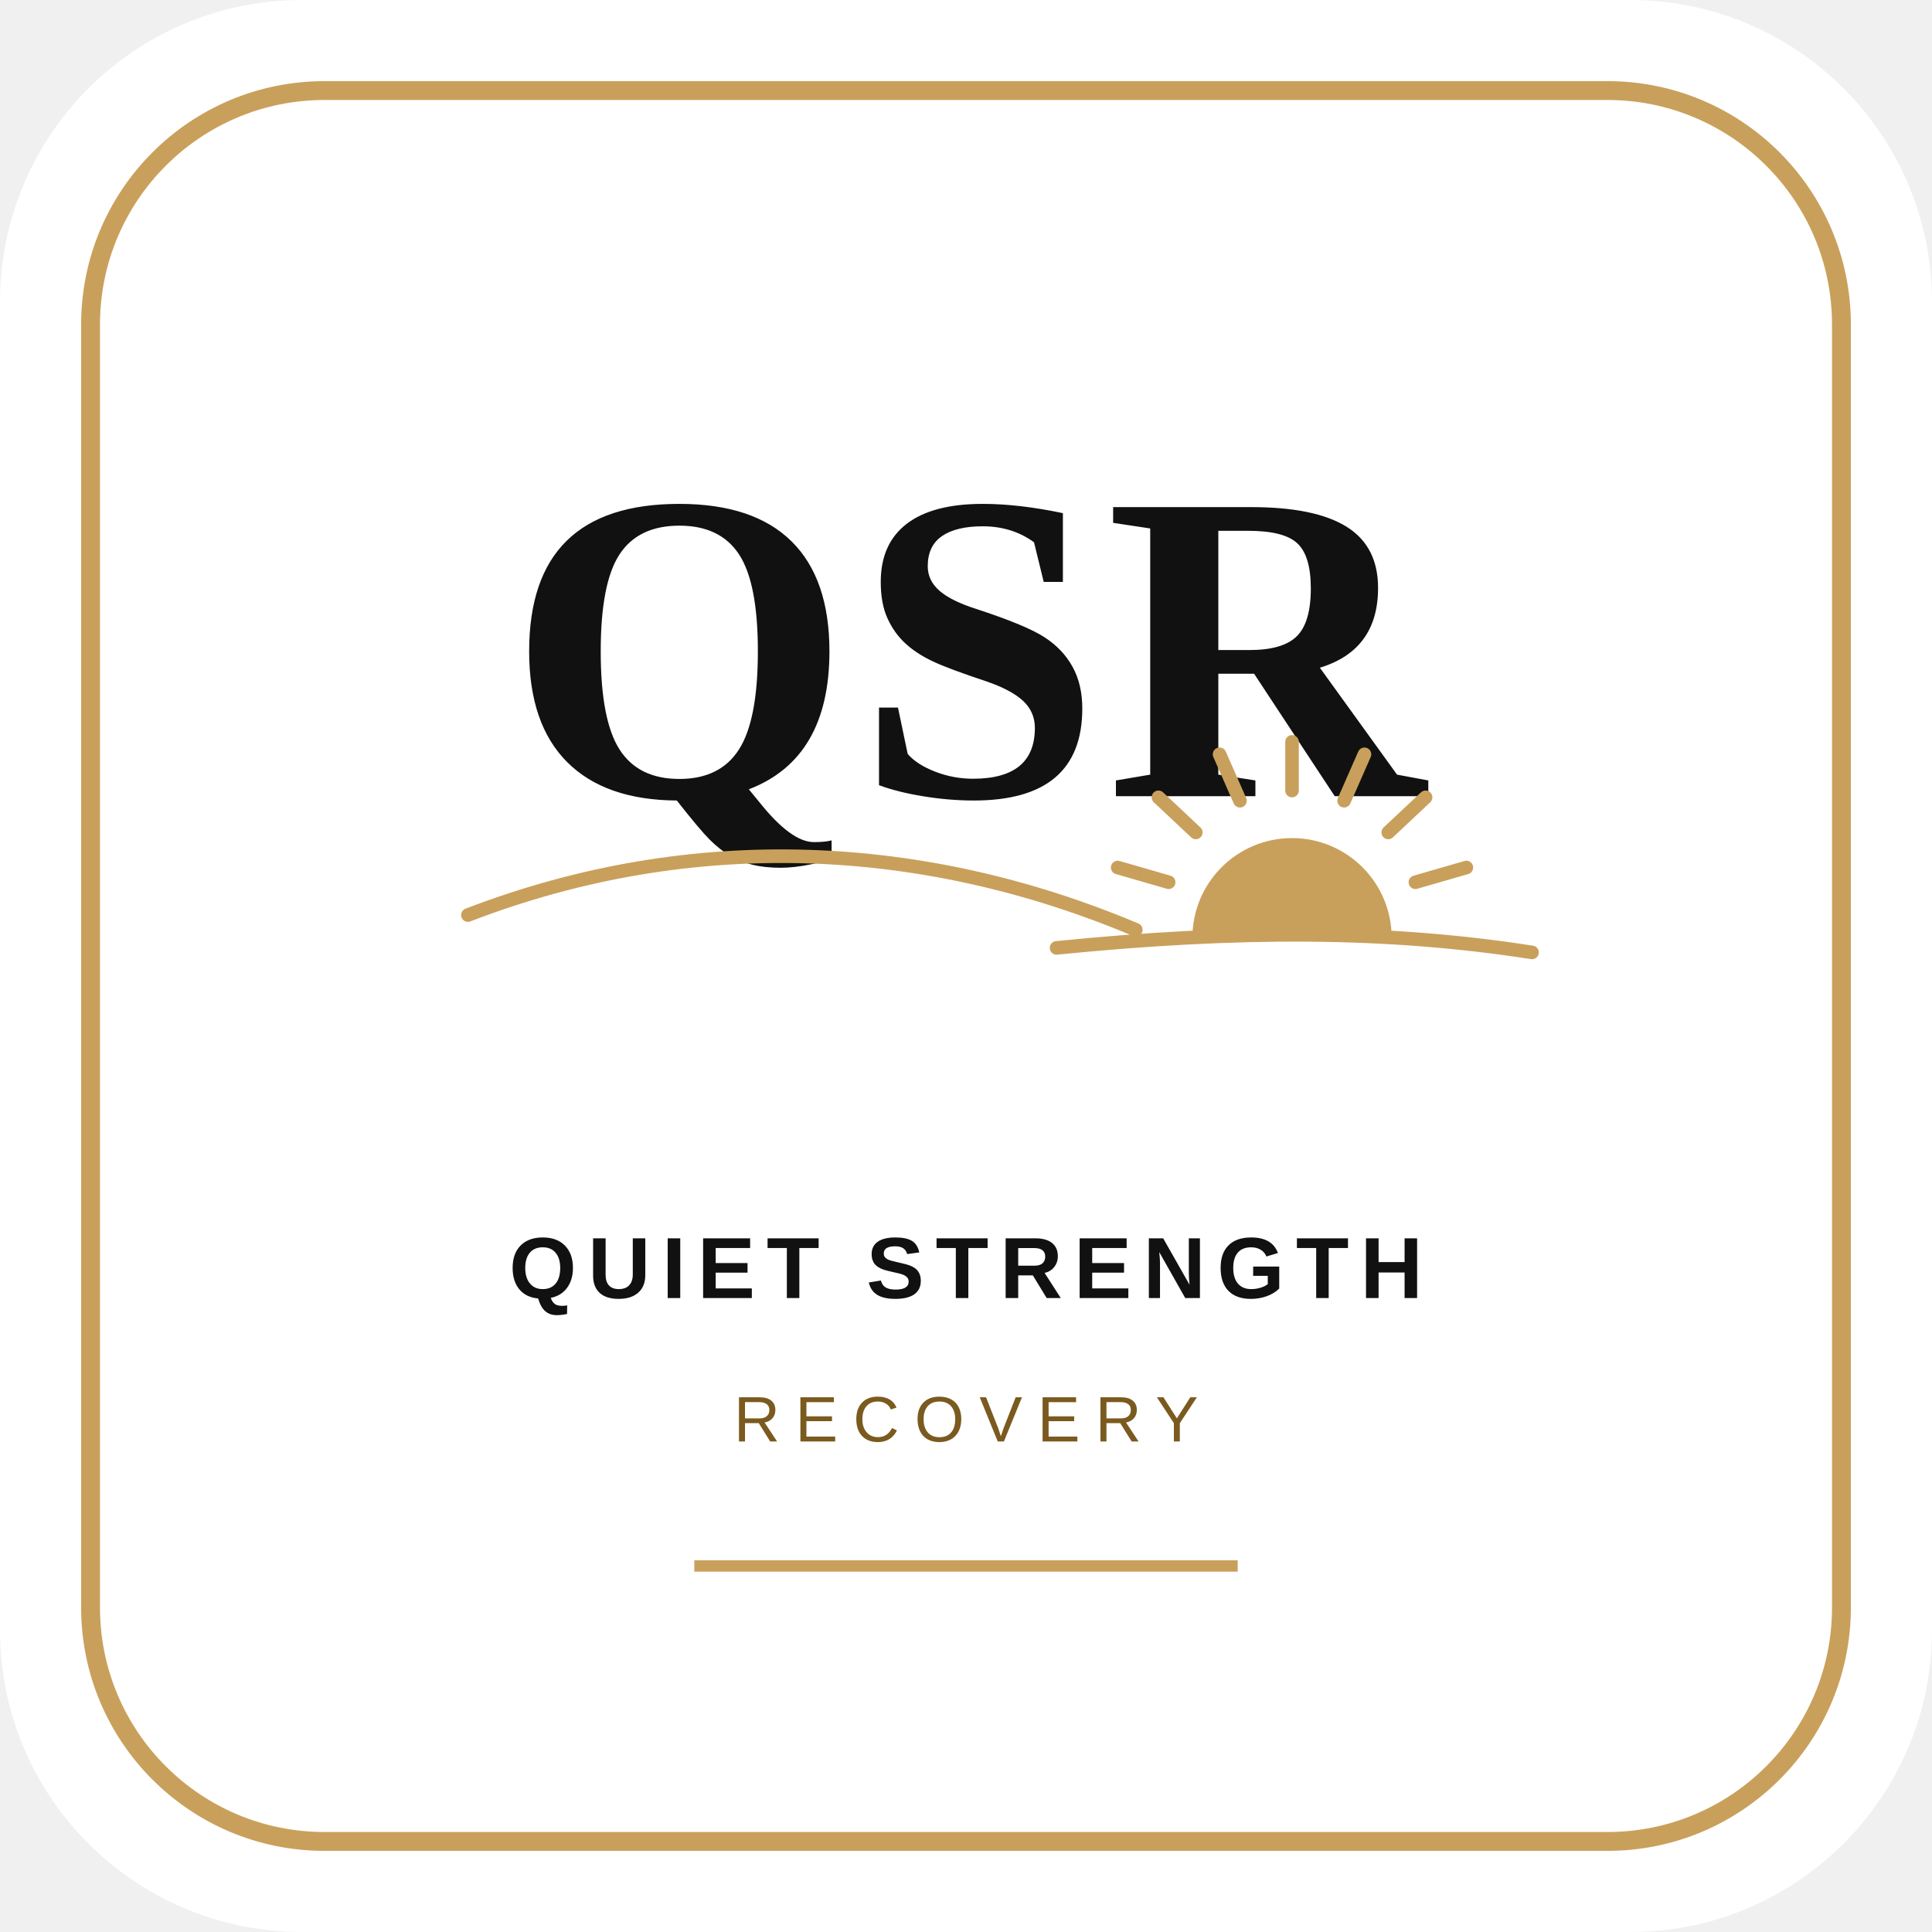
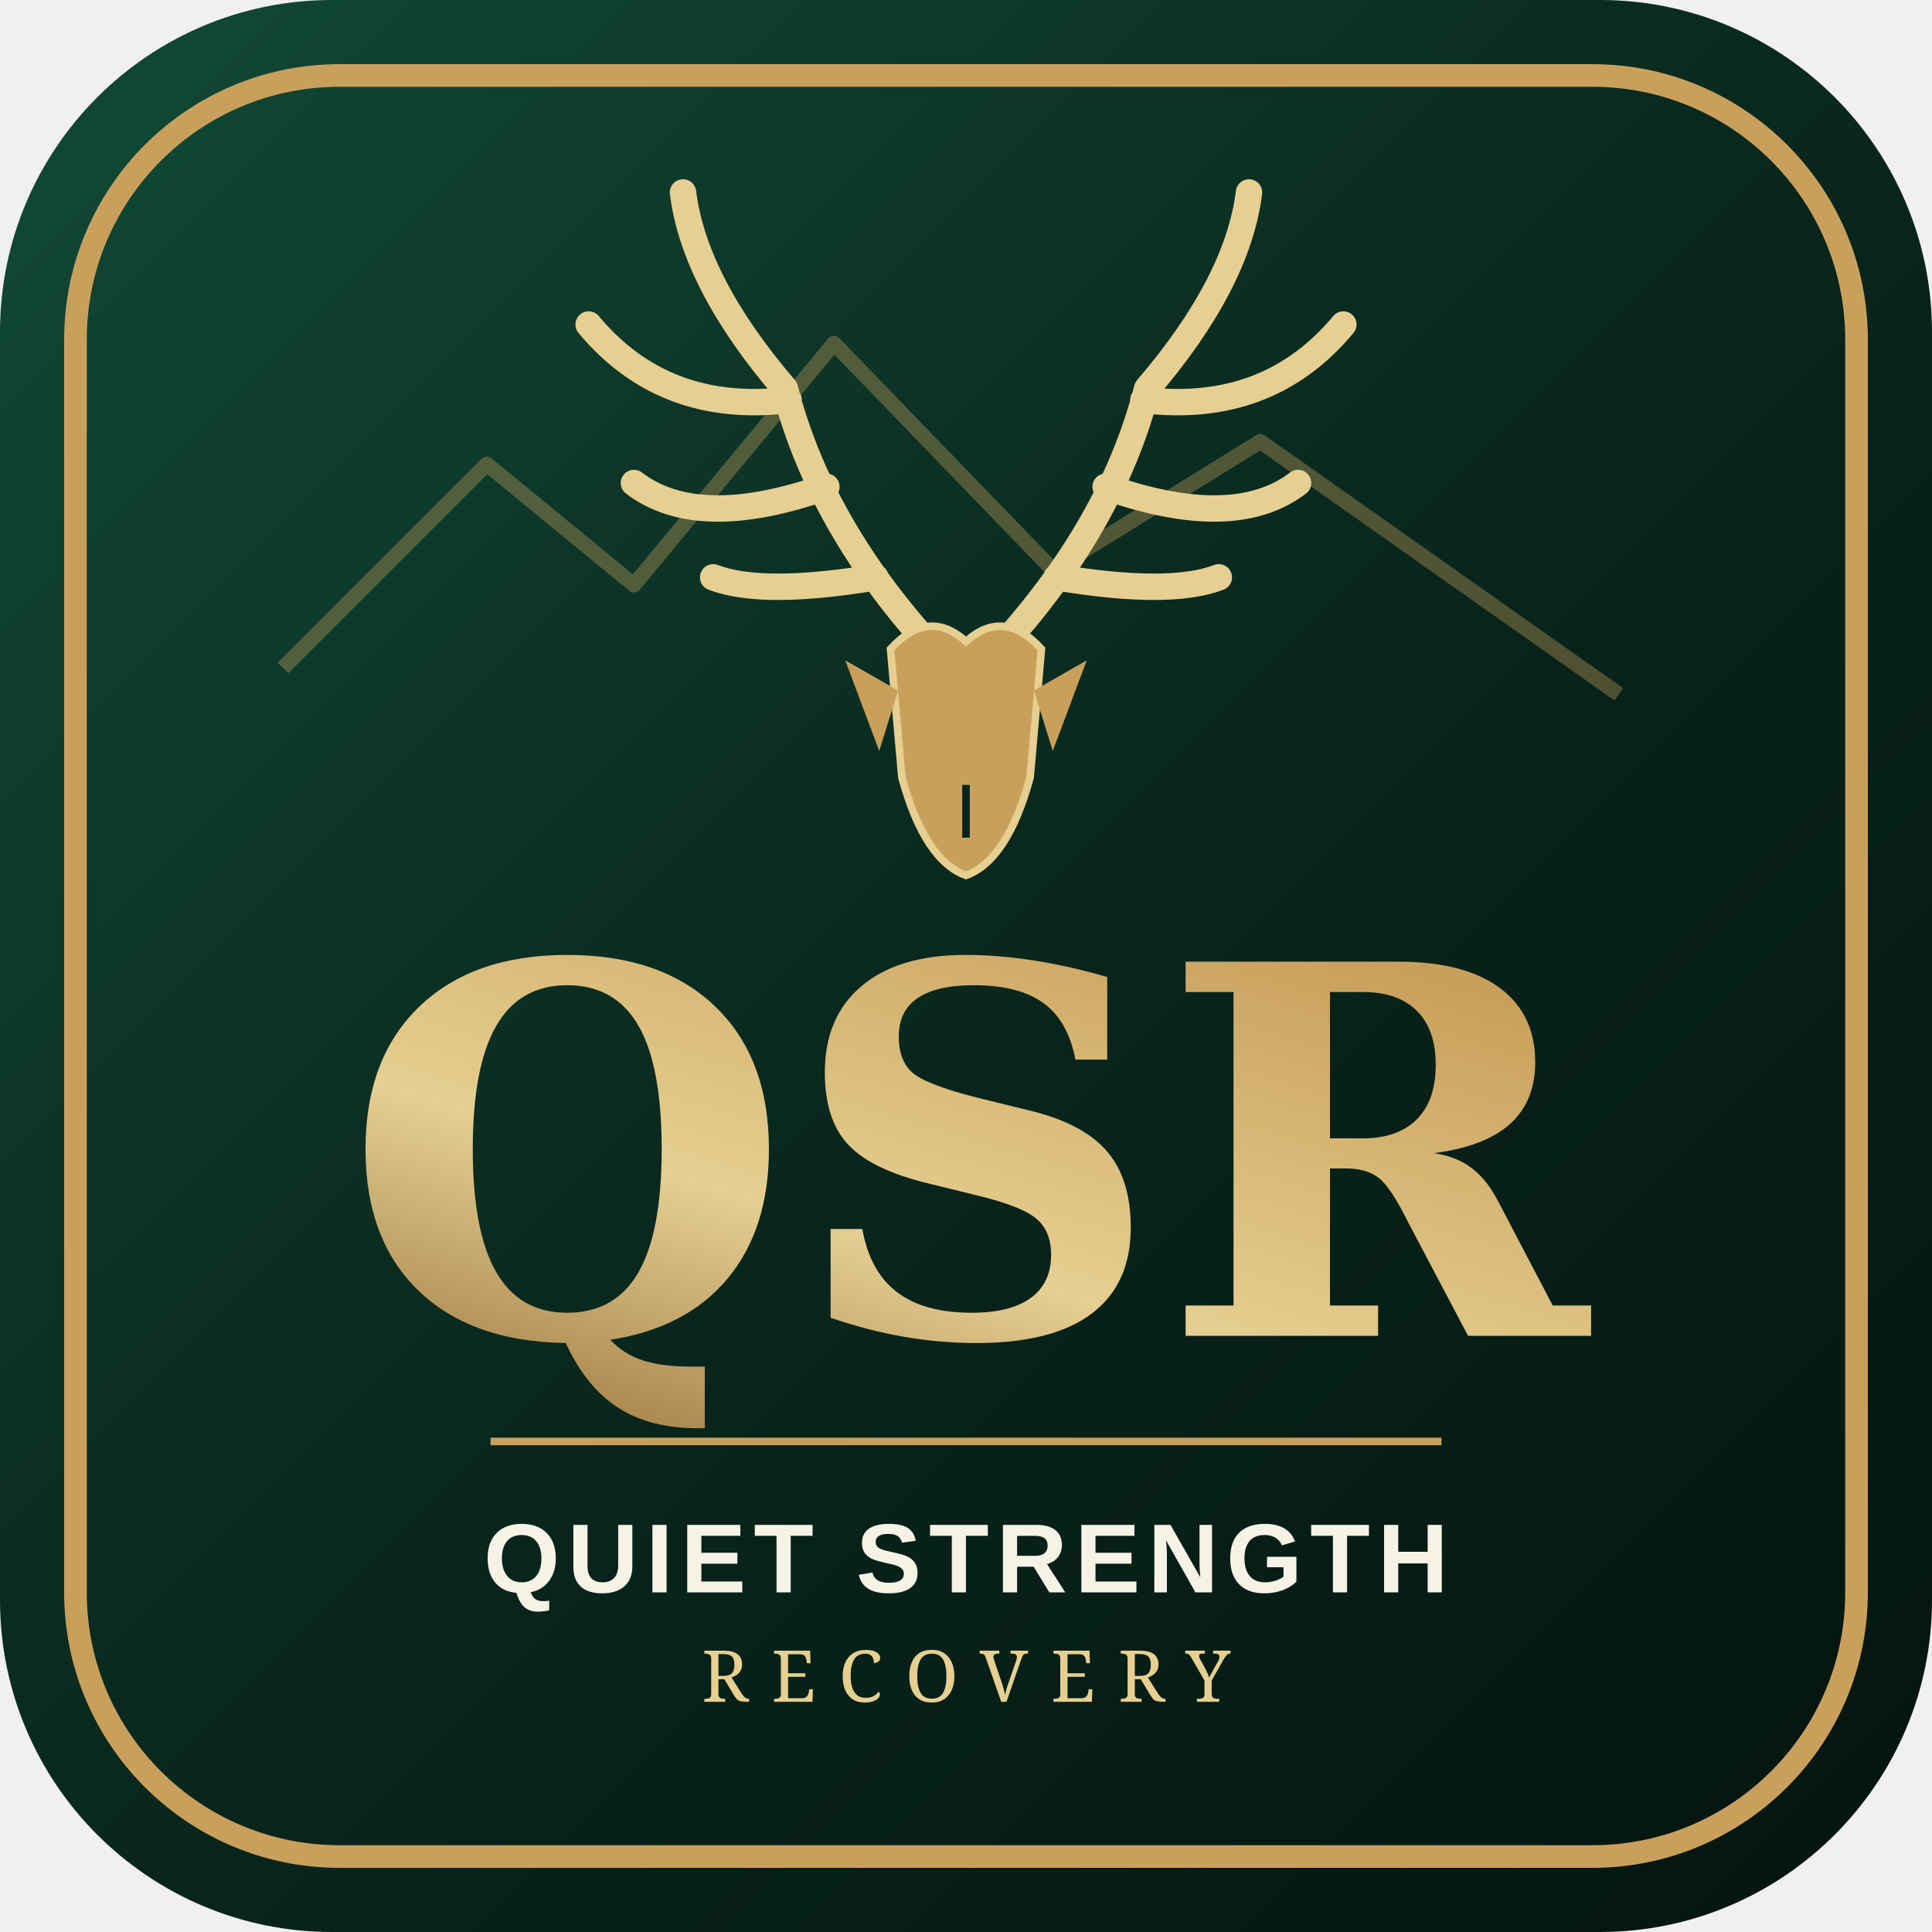
- <svg xmlns="http://www.w3.org/2000/svg" width="512" height="512" viewBox="0 0 512 512" role="img" aria-labelledby="title">
-   <rect width="512" height="512" rx="80" fill="#FFFFFF" />
-   <rect x="24" y="24" width="464" height="464" rx="62" fill="none" stroke="#C9A05B" stroke-width="5" />
-   <g transform="translate(16 82) scale(.3)">
-     <text x="800" y="430" text-anchor="middle" fill="#111111" font-family="Liberation Serif,Georgia,serif" font-size="390" font-weight="700" letter-spacing="4">QSR</text>
-     <path d="M360 535 C560 458 765 470 950 548 M880 564 C1040 548 1172 548 1300 568" fill="none" stroke="#C9A05B" stroke-width="12" stroke-linecap="round" />
-     <path d="M1000 555 A88 88 0 0 1 1176 555 Z" fill="#C9A05B" />
-     <g fill="none" stroke="#C9A05B" stroke-width="12" stroke-linecap="round">
-       <path d="M1088 425 V382 M1042 434 L1024 393 M1003 462 L970 431 M979 506 L934 493 M1134 434 L1152 393 M1173 462 L1206 431 M1197 506 L1242 493" />
-     </g>
+ <svg xmlns="http://www.w3.org/2000/svg" width="512" height="512" viewBox="0 0 512 512" role="img" aria-labelledby="brandTitle">
+   <defs>
+     <linearGradient id="forest" x1="0" x2="1" y1="0" y2="1">
+       <stop offset="0%" stop-color="#124A38" />
+       <stop offset="55%" stop-color="#08241B" />
+       <stop offset="100%" stop-color="#03140F" />
+     </linearGradient>
+     <linearGradient id="gold" x1="0" x2=".8" y1="1" y2="0">
+       <stop offset="0%" stop-color="#967039" />
+       <stop offset="45%" stop-color="#E6CF91" />
+       <stop offset="100%" stop-color="#C9A05B" />
+     </linearGradient>
+   </defs>
+   <rect width="512" height="512" rx="88" fill="url(#forest)" />
+   <rect x="20" y="20" width="472" height="472" rx="70" fill="none" stroke="#C9A05B" stroke-width="6" />
+   <path d="M75 177 L129 123 L168 155 L221 91 L279 151 L334 117 L429 184" fill="none" stroke="#C9A05B" stroke-width="4" opacity=".37" stroke-linejoin="round" />
+   <g stroke="#E6CF91" fill="none" stroke-width="7" stroke-linecap="round" stroke-linejoin="round">
+     <path d="M252 177 Q218 142 208 103 Q184 75 181 51 M209 106 Q176 110 156 86 M219 129 Q185 141 168 128 M232 153 Q202 158 189 153" />
+     <path d="M260 177 Q294 142 304 103 Q328 75 331 51 M303 106 Q336 110 356 86 M293 129 Q327 141 344 128 M280 153 Q310 158 323 153" />
  </g>
-   <text x="256" y="344" text-anchor="middle" fill="#111111" font-family="Liberation Sans,Arial,sans-serif" font-size="23" font-weight="700" letter-spacing="3">QUIET STRENGTH</text>
-   <text x="256" y="382" text-anchor="middle" fill="#7A5A1E" font-family="Liberation Sans,Arial,sans-serif" font-size="17" letter-spacing="4">RECOVERY</text>
-   <path d="M184 415 H328" stroke="#C9A05B" stroke-width="3" />
+   <path d="M236 172 Q246 161 256 170 Q266 161 276 172 L273 206 Q267 228 256 232 Q245 228 239 206 Z" fill="#C9A05B" stroke="#E6CF91" stroke-width="2" />
+   <path d="M238 183 L224 175 L233 199 M274 183 L288 175 L279 199" fill="#C9A05B" />
+   <path d="M256 208 L256 222" stroke="#08241B" stroke-width="2" />
+   <text x="256" y="354" text-anchor="middle" font-family="Georgia,DejaVu Serif,serif" font-size="136" font-weight="700" fill="url(#gold)">QSR</text>
+   <path d="M130 382 H382" stroke="#C9A05B" stroke-width="2" />
+   <text x="256" y="422" text-anchor="middle" font-family="Arial,DejaVu Sans,sans-serif" font-size="26" font-weight="700" letter-spacing="2" fill="#F7F2E6">QUIET STRENGTH</text>
+   <text x="256" y="451" text-anchor="middle" font-family="Georgia,serif" font-size="19" letter-spacing="6" fill="#E6CF91">RECOVERY</text>
</svg>
